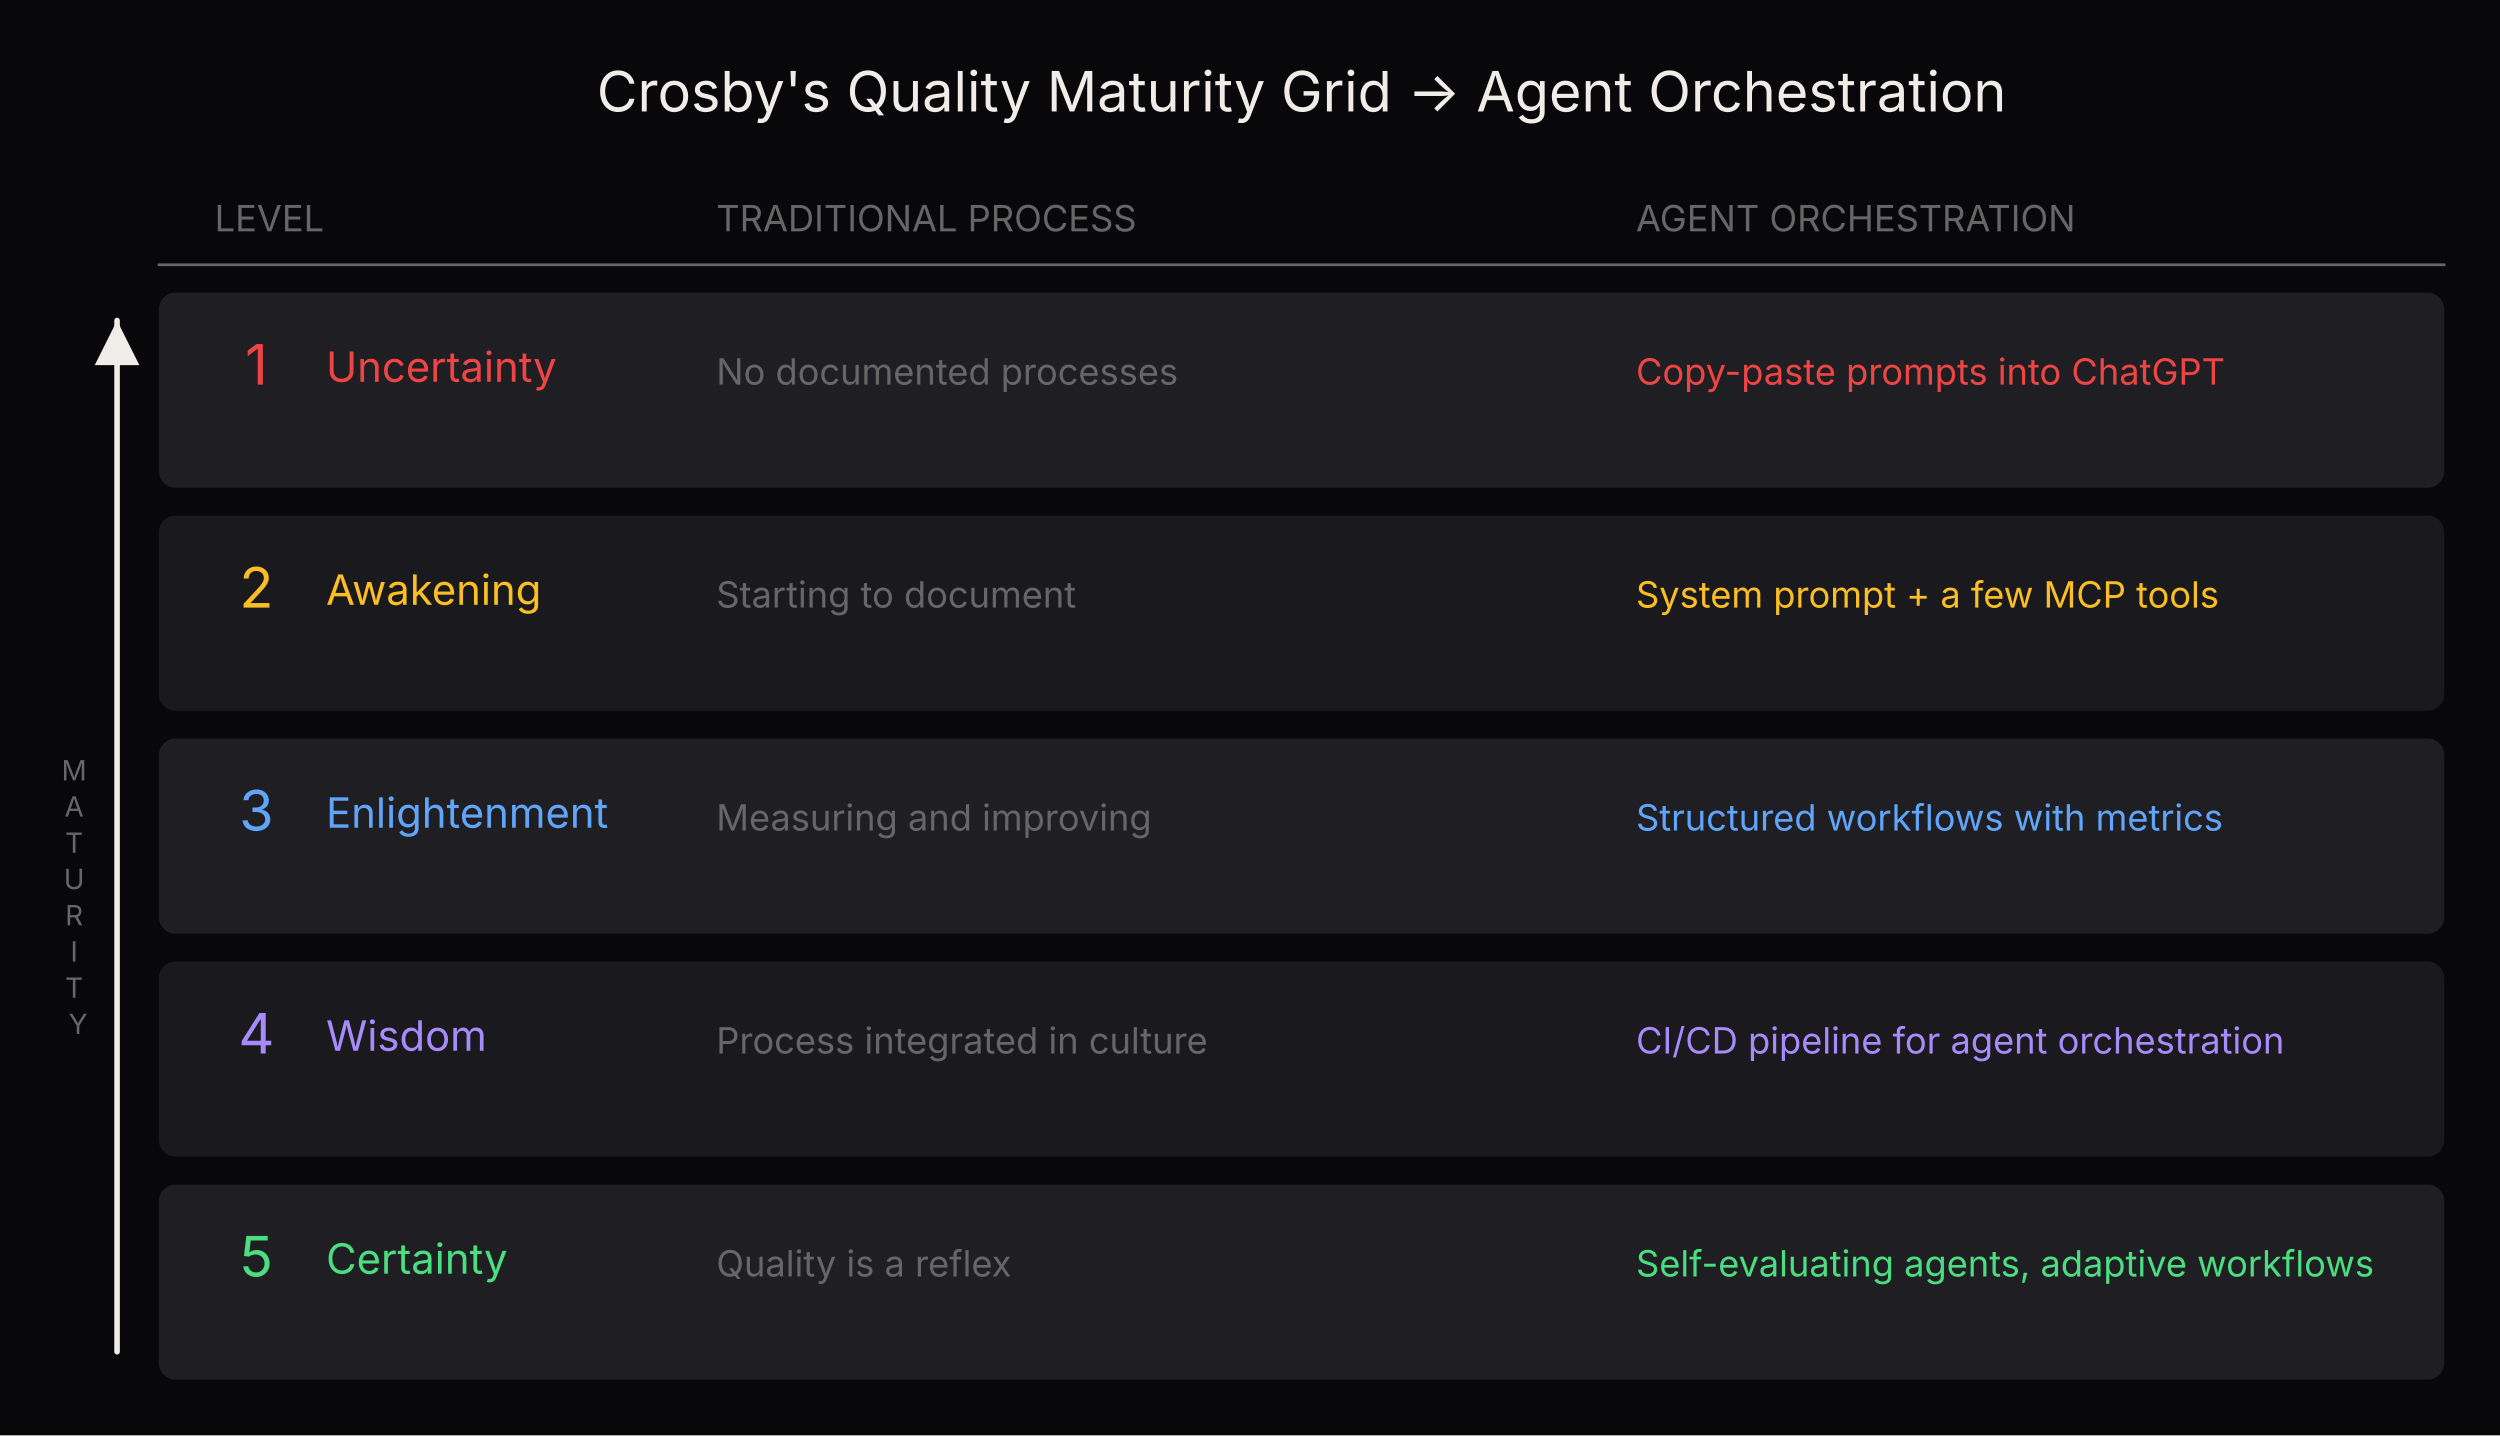
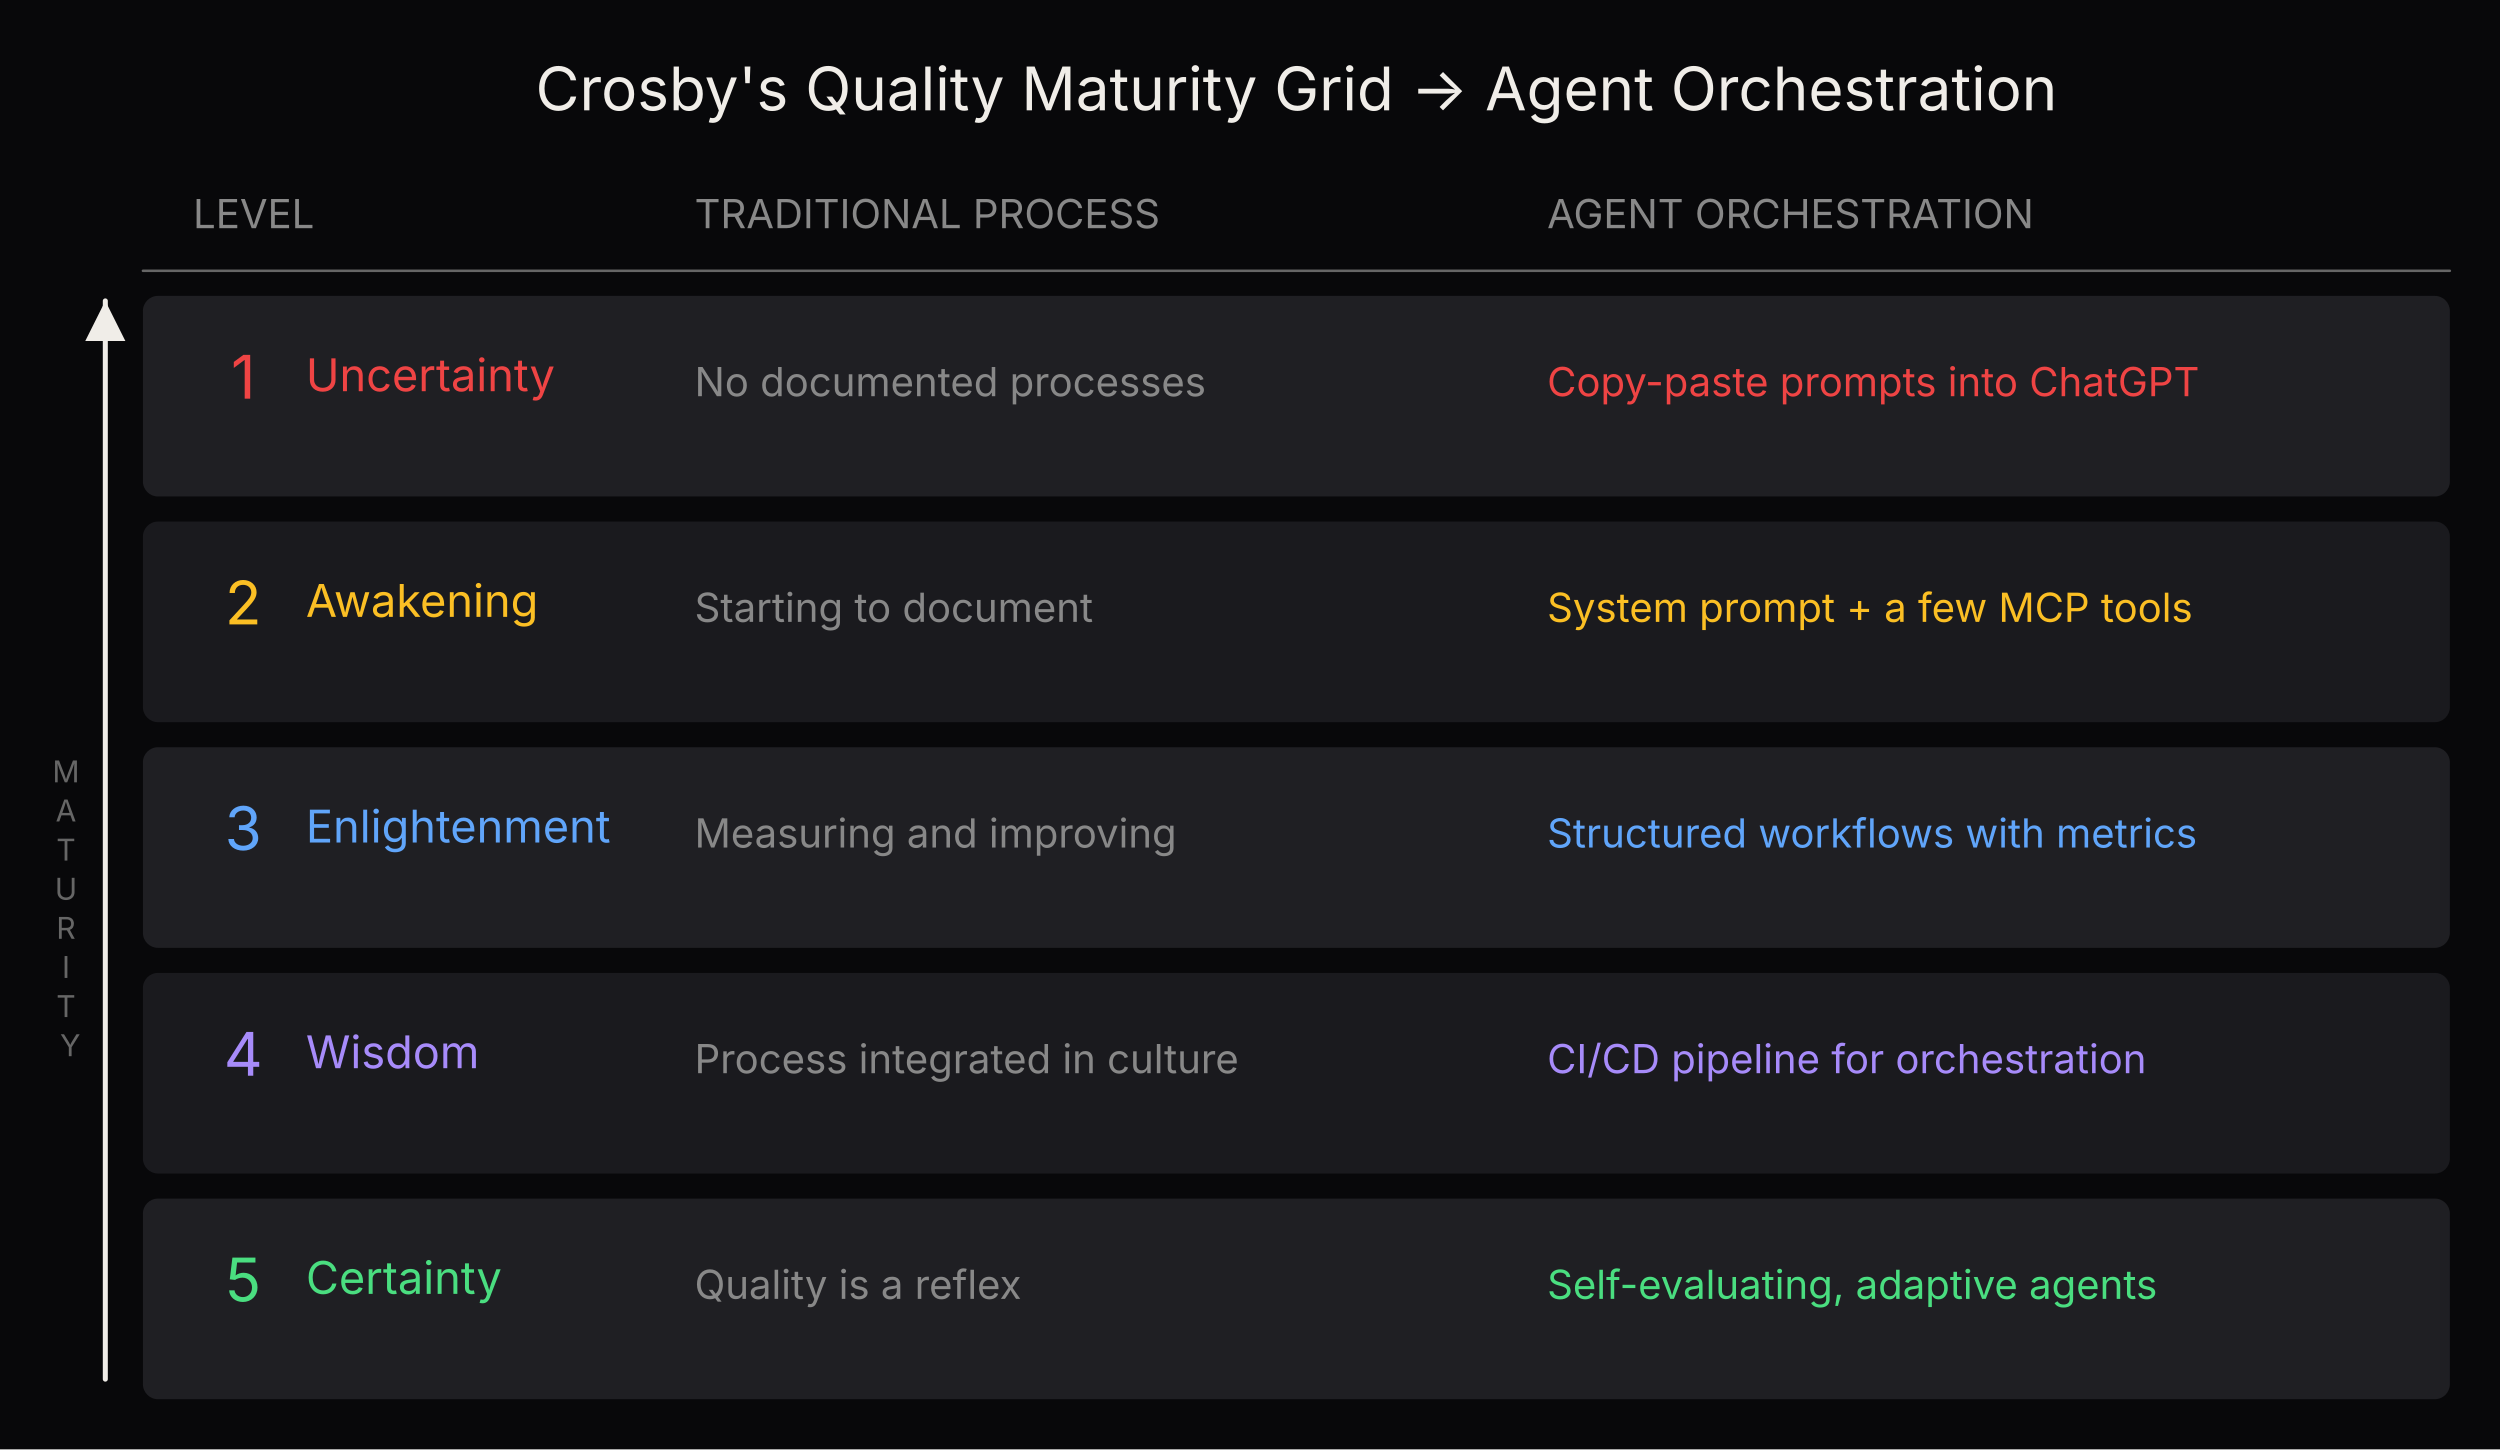
- <svg xmlns="http://www.w3.org/2000/svg" viewBox="0 0 897 515" width="897" height="515">
+ <svg xmlns="http://www.w3.org/2000/svg" viewBox="0 0 997 578" width="997" height="578">
  <defs>
    <marker id="ah-f0ede8" viewBox="0 0 10 10" refX="10" refY="5" markerWidth="8" markerHeight="8" orient="auto-start-reverse">
      <path d="M0,0 L10,5 L0,10 Z" fill="#f0ede8" />
    </marker>
  </defs>
-   <rect x="0" y="0" width="897" height="515" fill="#08080a" />
-   <text x="467" y="40" font-family="&quot;Inter&quot;, &quot;Segoe UI&quot;, system-ui, -apple-system, sans-serif" font-size="20" fill="#f0ede8" text-anchor="middle">Crosby's Quality Maturity Grid → Agent Orchestration</text>
-   <text x="77" y="83" font-family="&quot;Inter&quot;, &quot;Segoe UI&quot;, system-ui, -apple-system, sans-serif" font-size="13" fill="#666666" text-anchor="start">LEVEL</text>
-   <text x="257" y="83" font-family="&quot;Inter&quot;, &quot;Segoe UI&quot;, system-ui, -apple-system, sans-serif" font-size="13" fill="#666666" text-anchor="start">TRADITIONAL PROCESS</text>
-   <text x="587" y="83" font-family="&quot;Inter&quot;, &quot;Segoe UI&quot;, system-ui, -apple-system, sans-serif" font-size="13" fill="#666666" text-anchor="start">AGENT ORCHESTRATION</text>
-   <path d="M57 95 L877 95" fill="none" stroke="#666666" stroke-width="1" stroke-linejoin="round" stroke-linecap="round" />
-   <rect x="57" y="105" width="820" height="70" rx="6" fill="#1f1f23" stroke="transparent" stroke-width="0" />
-   <text x="92" y="138" font-family="&quot;Inter&quot;, &quot;Segoe UI&quot;, system-ui, -apple-system, sans-serif" font-size="20" fill="#ef4444" text-anchor="middle">1</text>
-   <text x="117" y="137" font-family="&quot;Inter&quot;, &quot;Segoe UI&quot;, system-ui, -apple-system, sans-serif" font-size="15" fill="#ef4444" text-anchor="start">Uncertainty</text>
-   <text x="257" y="138" font-family="&quot;Inter&quot;, &quot;Segoe UI&quot;, system-ui, -apple-system, sans-serif" font-size="13" fill="#666666" text-anchor="start">No documented processes</text>
-   <text x="587" y="138" font-family="&quot;Inter&quot;, &quot;Segoe UI&quot;, system-ui, -apple-system, sans-serif" font-size="13" fill="#ef4444" text-anchor="start">Copy-paste prompts into ChatGPT</text>
-   <rect x="57" y="185" width="820" height="70" rx="6" fill="#1a1a1e" stroke="transparent" stroke-width="0" />
-   <text x="92" y="218" font-family="&quot;Inter&quot;, &quot;Segoe UI&quot;, system-ui, -apple-system, sans-serif" font-size="20" fill="#fbbf24" text-anchor="middle">2</text>
-   <text x="117" y="217" font-family="&quot;Inter&quot;, &quot;Segoe UI&quot;, system-ui, -apple-system, sans-serif" font-size="15" fill="#fbbf24" text-anchor="start">Awakening</text>
-   <text x="257" y="218" font-family="&quot;Inter&quot;, &quot;Segoe UI&quot;, system-ui, -apple-system, sans-serif" font-size="13" fill="#666666" text-anchor="start">Starting to document</text>
-   <text x="587" y="218" font-family="&quot;Inter&quot;, &quot;Segoe UI&quot;, system-ui, -apple-system, sans-serif" font-size="13" fill="#fbbf24" text-anchor="start">System prompt + a few MCP tools</text>
-   <rect x="57" y="265" width="820" height="70" rx="6" fill="#1f1f23" stroke="transparent" stroke-width="0" />
-   <text x="92" y="298" font-family="&quot;Inter&quot;, &quot;Segoe UI&quot;, system-ui, -apple-system, sans-serif" font-size="20" fill="#60a5fa" text-anchor="middle">3</text>
-   <text x="117" y="297" font-family="&quot;Inter&quot;, &quot;Segoe UI&quot;, system-ui, -apple-system, sans-serif" font-size="15" fill="#60a5fa" text-anchor="start">Enlightenment</text>
-   <text x="257" y="298" font-family="&quot;Inter&quot;, &quot;Segoe UI&quot;, system-ui, -apple-system, sans-serif" font-size="13" fill="#666666" text-anchor="start">Measuring and improving</text>
-   <text x="587" y="298" font-family="&quot;Inter&quot;, &quot;Segoe UI&quot;, system-ui, -apple-system, sans-serif" font-size="13" fill="#60a5fa" text-anchor="start">Structured workflows with metrics</text>
-   <rect x="57" y="345" width="820" height="70" rx="6" fill="#1a1a1e" stroke="transparent" stroke-width="0" />
-   <text x="92" y="378" font-family="&quot;Inter&quot;, &quot;Segoe UI&quot;, system-ui, -apple-system, sans-serif" font-size="20" fill="#a78bfa" text-anchor="middle">4</text>
-   <text x="117" y="377" font-family="&quot;Inter&quot;, &quot;Segoe UI&quot;, system-ui, -apple-system, sans-serif" font-size="15" fill="#a78bfa" text-anchor="start">Wisdom</text>
-   <text x="257" y="378" font-family="&quot;Inter&quot;, &quot;Segoe UI&quot;, system-ui, -apple-system, sans-serif" font-size="13" fill="#666666" text-anchor="start">Process integrated in culture</text>
-   <text x="587" y="378" font-family="&quot;Inter&quot;, &quot;Segoe UI&quot;, system-ui, -apple-system, sans-serif" font-size="13" fill="#a78bfa" text-anchor="start">CI/CD pipeline for agent orchestration</text>
-   <rect x="57" y="425" width="820" height="70" rx="6" fill="#1f1f23" stroke="transparent" stroke-width="0" />
-   <text x="92" y="458" font-family="&quot;Inter&quot;, &quot;Segoe UI&quot;, system-ui, -apple-system, sans-serif" font-size="20" fill="#4ade80" text-anchor="middle">5</text>
-   <text x="117" y="457" font-family="&quot;Inter&quot;, &quot;Segoe UI&quot;, system-ui, -apple-system, sans-serif" font-size="15" fill="#4ade80" text-anchor="start">Certainty</text>
-   <text x="257" y="458" font-family="&quot;Inter&quot;, &quot;Segoe UI&quot;, system-ui, -apple-system, sans-serif" font-size="13" fill="#666666" text-anchor="start">Quality is a reflex</text>
-   <text x="587" y="458" font-family="&quot;Inter&quot;, &quot;Segoe UI&quot;, system-ui, -apple-system, sans-serif" font-size="13" fill="#4ade80" text-anchor="start">Self-evaluating agents, adaptive workflows</text>
-   <path d="M42 485 L42 115" fill="none" stroke="#f0ede8" stroke-width="2" stroke-linejoin="round" stroke-linecap="round" marker-end="url(#ah-f0ede8)" />
-   <text font-family="&quot;Inter&quot;, &quot;Segoe UI&quot;, system-ui, -apple-system, sans-serif" font-size="10" fill="#666666" text-anchor="middle" y="280">
+   <rect x="0" y="0" width="997" height="578" fill="#08080a" />
+   <text x="517" y="44" font-family="&quot;Inter&quot;, &quot;Segoe UI&quot;, system-ui, -apple-system, sans-serif" font-size="24" fill="#f0ede8" text-anchor="middle">Crosby's Quality Maturity Grid → Agent Orchestration</text>
+   <text x="77" y="91" font-family="&quot;Inter&quot;, &quot;Segoe UI&quot;, system-ui, -apple-system, sans-serif" font-size="16" fill="#888888" text-anchor="start">LEVEL</text>
+   <text x="277" y="91" font-family="&quot;Inter&quot;, &quot;Segoe UI&quot;, system-ui, -apple-system, sans-serif" font-size="16" fill="#888888" text-anchor="start">TRADITIONAL PROCESS</text>
+   <text x="617" y="91" font-family="&quot;Inter&quot;, &quot;Segoe UI&quot;, system-ui, -apple-system, sans-serif" font-size="16" fill="#888888" text-anchor="start">AGENT ORCHESTRATION</text>
+   <path d="M57 108 L977 108" fill="none" stroke="#666666" stroke-width="1" stroke-linejoin="round" stroke-linecap="round" />
+   <rect x="57" y="118" width="920" height="80" rx="6" fill="#1f1f23" stroke="transparent" stroke-width="0" />
+   <text x="97" y="159" font-family="&quot;Inter&quot;, &quot;Segoe UI&quot;, system-ui, -apple-system, sans-serif" font-size="24" fill="#ef4444" text-anchor="middle">1</text>
+   <text x="122" y="156" font-family="&quot;Inter&quot;, &quot;Segoe UI&quot;, system-ui, -apple-system, sans-serif" font-size="18" fill="#ef4444" text-anchor="start">Uncertainty</text>
+   <text x="277" y="158" font-family="&quot;Inter&quot;, &quot;Segoe UI&quot;, system-ui, -apple-system, sans-serif" font-size="16" fill="#888888" text-anchor="start">No documented processes</text>
+   <text x="617" y="158" font-family="&quot;Inter&quot;, &quot;Segoe UI&quot;, system-ui, -apple-system, sans-serif" font-size="16" fill="#ef4444" text-anchor="start">Copy-paste prompts into ChatGPT</text>
+   <rect x="57" y="208" width="920" height="80" rx="6" fill="#1a1a1e" stroke="transparent" stroke-width="0" />
+   <text x="97" y="249" font-family="&quot;Inter&quot;, &quot;Segoe UI&quot;, system-ui, -apple-system, sans-serif" font-size="24" fill="#fbbf24" text-anchor="middle">2</text>
+   <text x="122" y="246" font-family="&quot;Inter&quot;, &quot;Segoe UI&quot;, system-ui, -apple-system, sans-serif" font-size="18" fill="#fbbf24" text-anchor="start">Awakening</text>
+   <text x="277" y="248" font-family="&quot;Inter&quot;, &quot;Segoe UI&quot;, system-ui, -apple-system, sans-serif" font-size="16" fill="#888888" text-anchor="start">Starting to document</text>
+   <text x="617" y="248" font-family="&quot;Inter&quot;, &quot;Segoe UI&quot;, system-ui, -apple-system, sans-serif" font-size="16" fill="#fbbf24" text-anchor="start">System prompt + a few MCP tools</text>
+   <rect x="57" y="298" width="920" height="80" rx="6" fill="#1f1f23" stroke="transparent" stroke-width="0" />
+   <text x="97" y="339" font-family="&quot;Inter&quot;, &quot;Segoe UI&quot;, system-ui, -apple-system, sans-serif" font-size="24" fill="#60a5fa" text-anchor="middle">3</text>
+   <text x="122" y="336" font-family="&quot;Inter&quot;, &quot;Segoe UI&quot;, system-ui, -apple-system, sans-serif" font-size="18" fill="#60a5fa" text-anchor="start">Enlightenment</text>
+   <text x="277" y="338" font-family="&quot;Inter&quot;, &quot;Segoe UI&quot;, system-ui, -apple-system, sans-serif" font-size="16" fill="#888888" text-anchor="start">Measuring and improving</text>
+   <text x="617" y="338" font-family="&quot;Inter&quot;, &quot;Segoe UI&quot;, system-ui, -apple-system, sans-serif" font-size="16" fill="#60a5fa" text-anchor="start">Structured workflows with metrics</text>
+   <rect x="57" y="388" width="920" height="80" rx="6" fill="#1a1a1e" stroke="transparent" stroke-width="0" />
+   <text x="97" y="429" font-family="&quot;Inter&quot;, &quot;Segoe UI&quot;, system-ui, -apple-system, sans-serif" font-size="24" fill="#a78bfa" text-anchor="middle">4</text>
+   <text x="122" y="426" font-family="&quot;Inter&quot;, &quot;Segoe UI&quot;, system-ui, -apple-system, sans-serif" font-size="18" fill="#a78bfa" text-anchor="start">Wisdom</text>
+   <text x="277" y="428" font-family="&quot;Inter&quot;, &quot;Segoe UI&quot;, system-ui, -apple-system, sans-serif" font-size="16" fill="#888888" text-anchor="start">Process integrated in culture</text>
+   <text x="617" y="428" font-family="&quot;Inter&quot;, &quot;Segoe UI&quot;, system-ui, -apple-system, sans-serif" font-size="16" fill="#a78bfa" text-anchor="start">CI/CD pipeline for orchestration</text>
+   <rect x="57" y="478" width="920" height="80" rx="6" fill="#1f1f23" stroke="transparent" stroke-width="0" />
+   <text x="97" y="519" font-family="&quot;Inter&quot;, &quot;Segoe UI&quot;, system-ui, -apple-system, sans-serif" font-size="24" fill="#4ade80" text-anchor="middle">5</text>
+   <text x="122" y="516" font-family="&quot;Inter&quot;, &quot;Segoe UI&quot;, system-ui, -apple-system, sans-serif" font-size="18" fill="#4ade80" text-anchor="start">Certainty</text>
+   <text x="277" y="518" font-family="&quot;Inter&quot;, &quot;Segoe UI&quot;, system-ui, -apple-system, sans-serif" font-size="16" fill="#888888" text-anchor="start">Quality is a reflex</text>
+   <text x="617" y="518" font-family="&quot;Inter&quot;, &quot;Segoe UI&quot;, system-ui, -apple-system, sans-serif" font-size="16" fill="#4ade80" text-anchor="start">Self-evaluating, adaptive agents</text>
+   <path d="M42 550 L42 120" fill="none" stroke="#f0ede8" stroke-width="2" stroke-linejoin="round" stroke-linecap="round" marker-end="url(#ah-f0ede8)" />
+   <text font-family="&quot;Inter&quot;, &quot;Segoe UI&quot;, system-ui, -apple-system, sans-serif" font-size="12" fill="#666666" text-anchor="middle" y="312">
    <tspan x="28">M</tspan>
-     <tspan x="28" dy="13">A</tspan>
-     <tspan x="28" dy="13">T</tspan>
-     <tspan x="28" dy="13">U</tspan>
-     <tspan x="28" dy="13">R</tspan>
-     <tspan x="28" dy="13">I</tspan>
-     <tspan x="28" dy="13">T</tspan>
-     <tspan x="28" dy="13">Y</tspan>
+     <tspan x="28" dy="15.6">A</tspan>
+     <tspan x="28" dy="15.6">T</tspan>
+     <tspan x="28" dy="15.6">U</tspan>
+     <tspan x="28" dy="15.6">R</tspan>
+     <tspan x="28" dy="15.6">I</tspan>
+     <tspan x="28" dy="15.6">T</tspan>
+     <tspan x="28" dy="15.6">Y</tspan>
  </text>
</svg>
